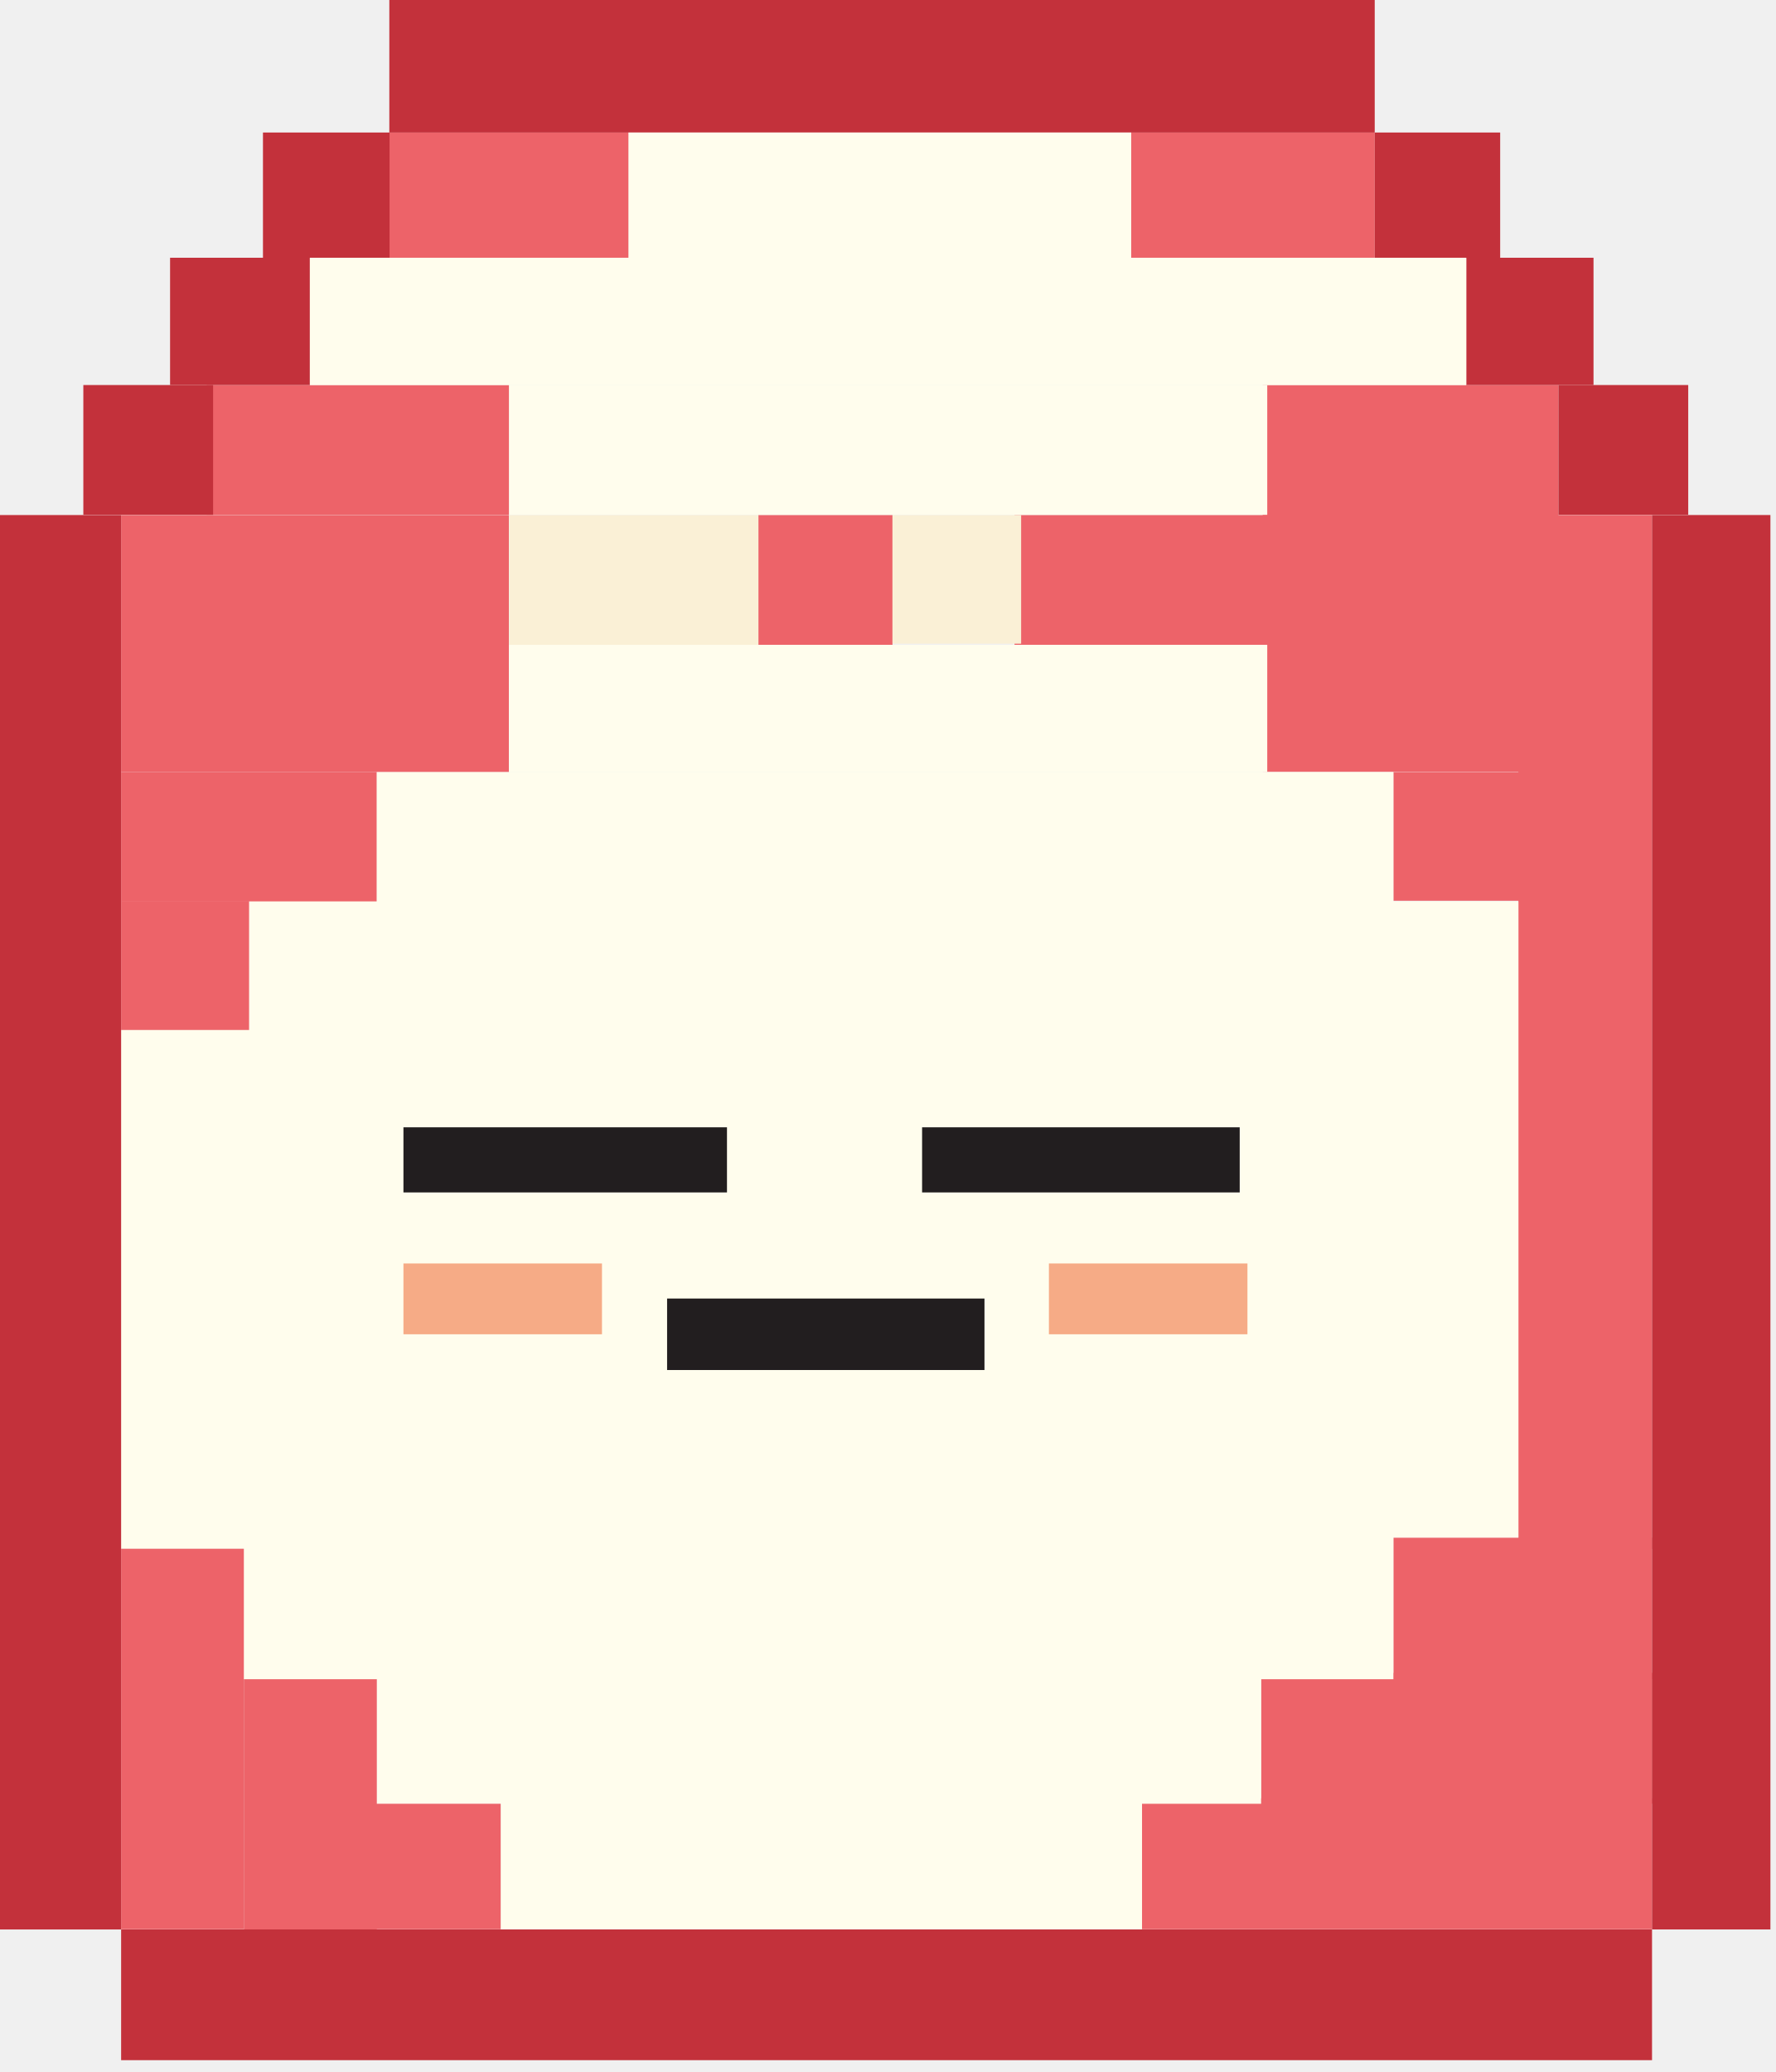
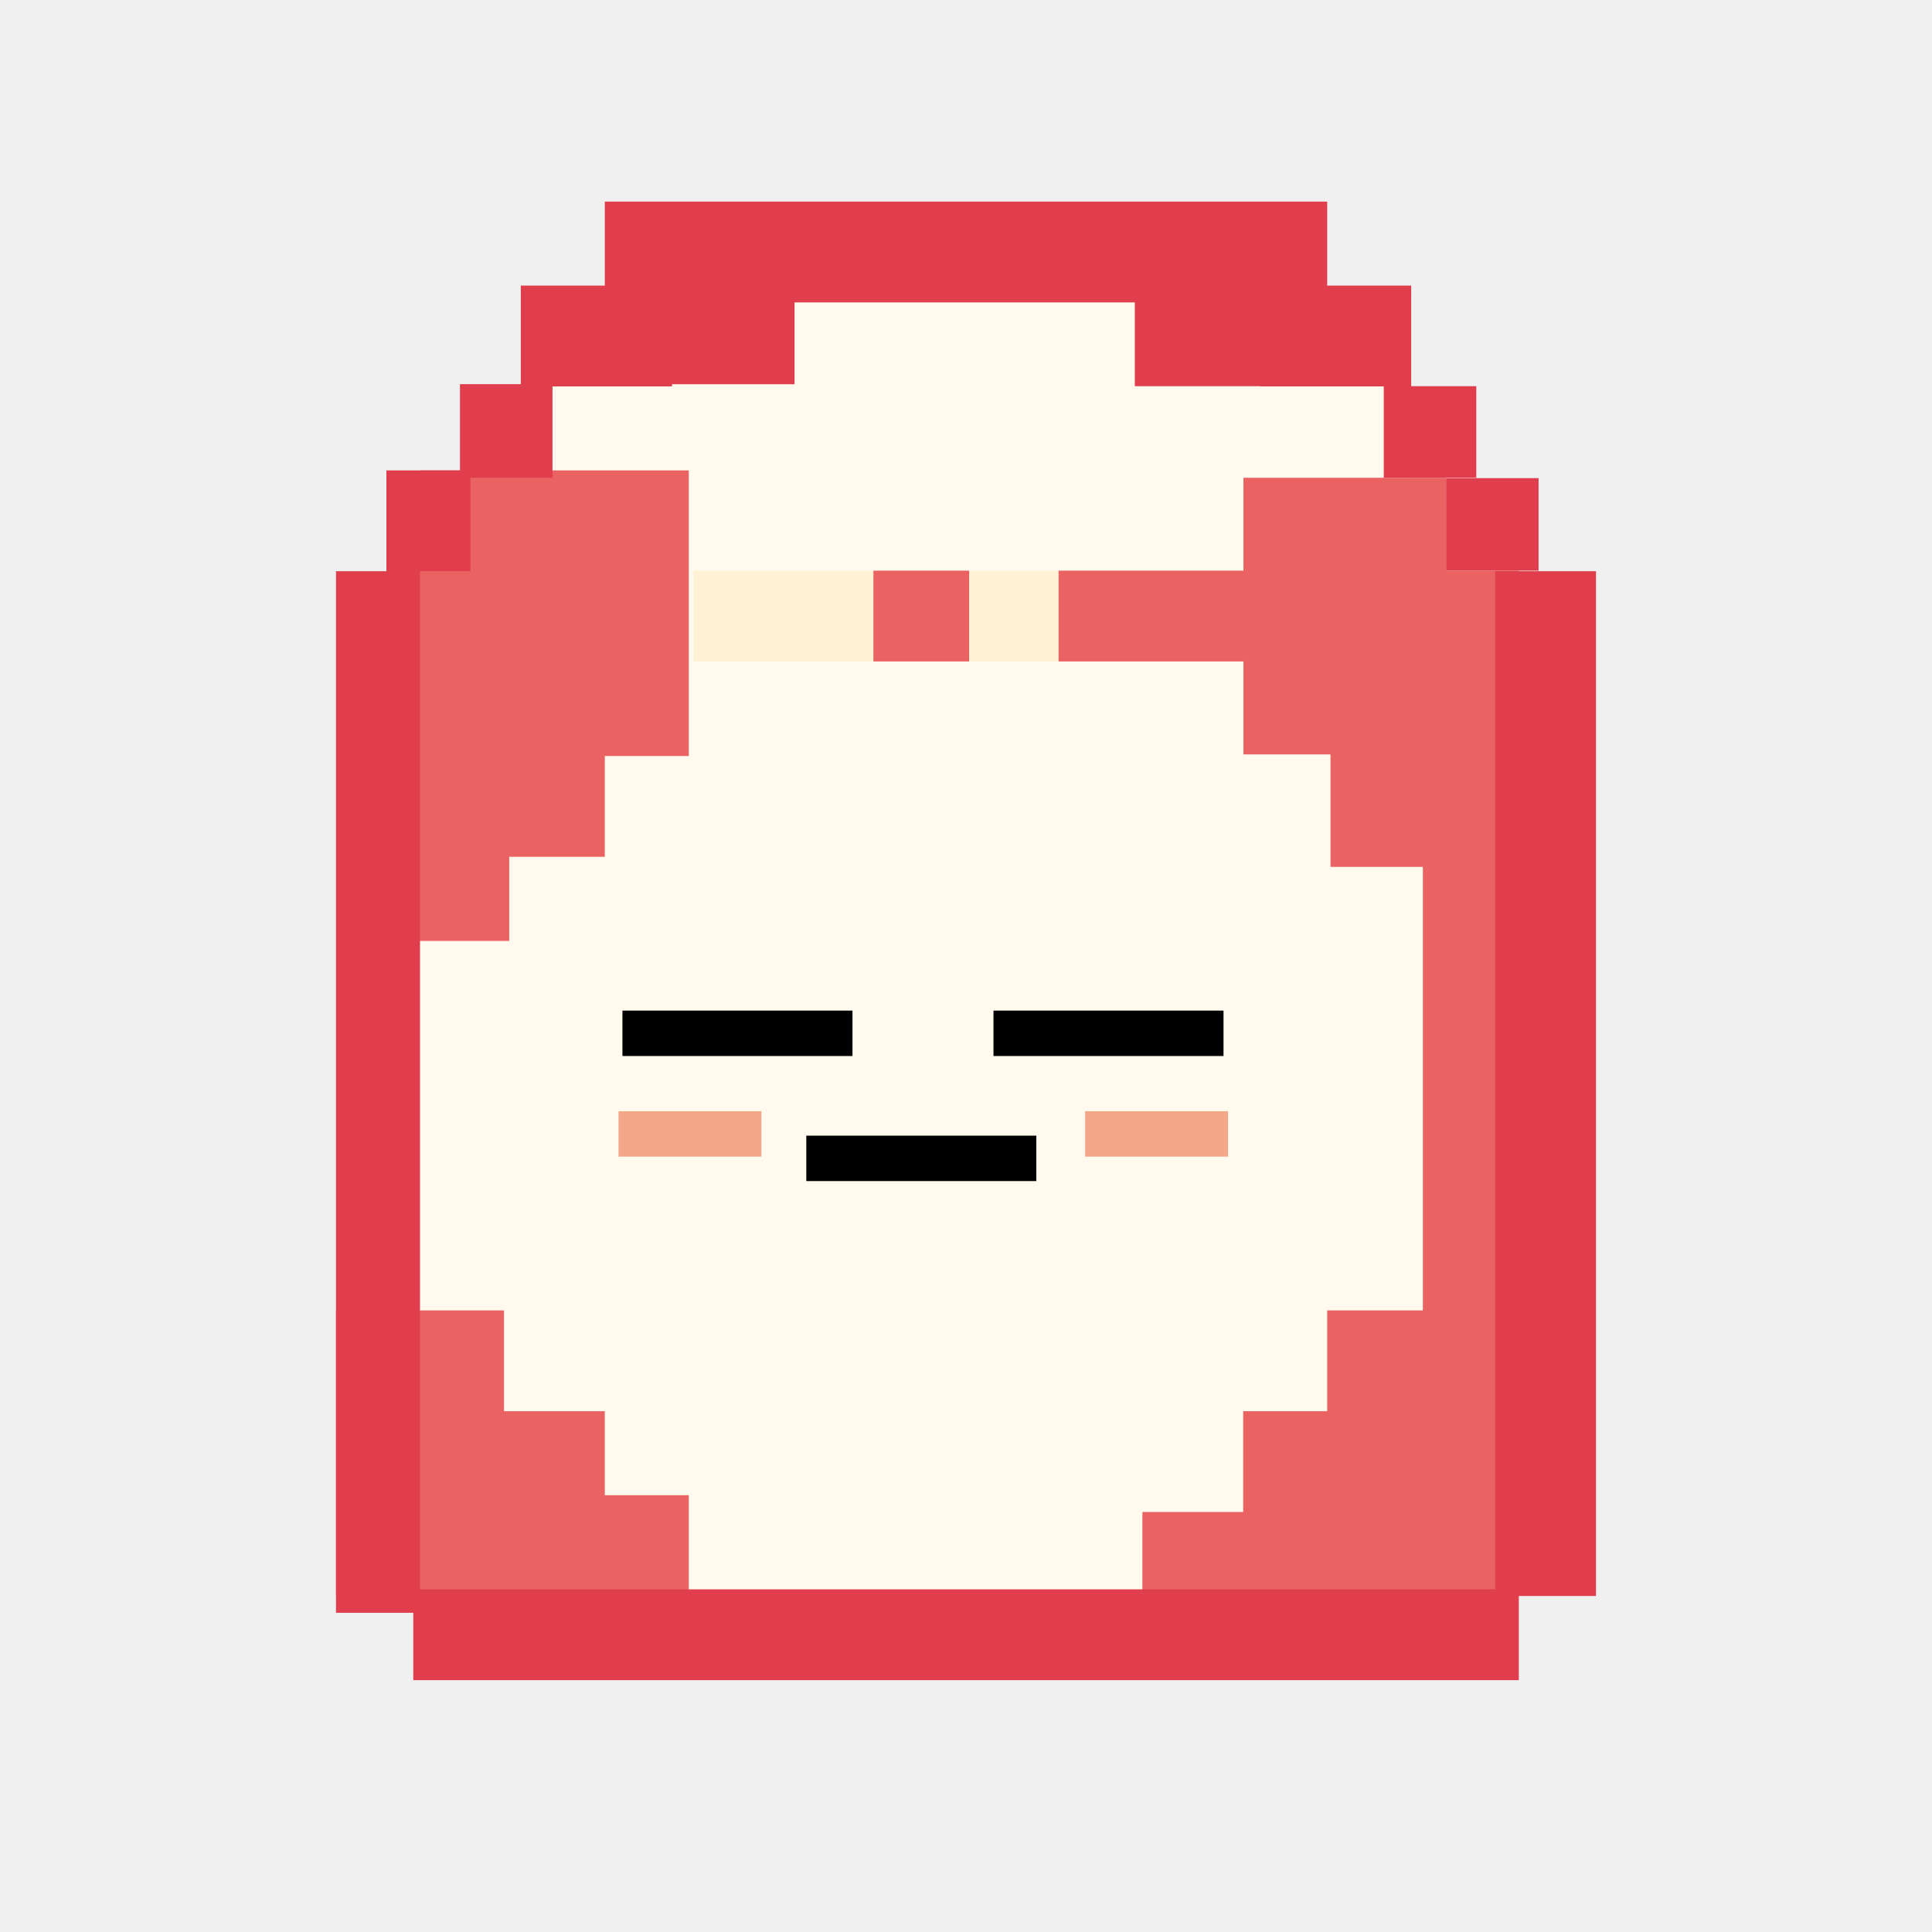
- <svg xmlns="http://www.w3.org/2000/svg" width="78" height="91" viewBox="0 0 78 91" fill="none">
-   <g clip-path="url(#clip0_1089_2637)">
-     <path d="M55.66 22.62H44.56V28.32H55.66V22.62Z" fill="#ED6369" />
-     <path d="M68.45 16.91H55.46V33.9H68.45V16.91Z" fill="#ED6369" />
-     <path d="M60.38 5.82H49.68V11.33H60.38V5.82Z" fill="#ED6369" />
-     <path d="M68.44 33.91H61.2V39.56H68.44V33.91Z" fill="#ED6369" />
-     <path d="M72.56 22.62H66.69V68.03H72.56V22.62Z" fill="#ED6369" />
-     <path d="M72.56 67.53H61.2V73.75H72.56V67.53Z" fill="#ED6369" />
-     <path d="M72.57 73.47H55.39V79.22H72.57V73.47Z" fill="#ED6369" />
-     <path d="M72.56 78.98H50.15V84.73H72.56V78.98Z" fill="#ED6369" />
-     <path d="M27.61 5.82H17.1V11.33H27.61V5.82Z" fill="#ED6369" />
-     <path d="M22.36 16.91H9.08V22.61H22.36V16.91Z" fill="#ED6369" />
-     <path d="M22.35 22.62H5.32V33.91H22.35V22.62Z" fill="#ED6369" />
-     <path d="M10.97 39.59H5.32V45.24H10.97V39.59Z" fill="#ED6369" />
-     <path d="M16.55 33.91H5.32V39.6H16.55V33.91Z" fill="#ED6369" />
-     <path d="M39.2 22.62H33.31V28.32H39.2V22.62Z" fill="#ED6369" />
-     <path d="M55.66 28.32H22.36V33.91H55.66V28.32Z" fill="#FFFDED" />
-     <path d="M61.2 33.91H16.55V41.67H61.2V33.91Z" fill="#FFFDED" />
-     <path d="M66.69 39.59H10.94V67.53H66.69V39.59Z" fill="#FFFDED" />
-     <path d="M11.38 45.24H5.32V68.02H11.38V45.24Z" fill="#FFFDED" />
-     <path d="M61.2 66.69H10.71V73.75H61.2V66.69Z" fill="#FFFDED" />
-     <path d="M55.39 73.08H16.55V79.22H55.39V73.08Z" fill="#FFFDED" />
-     <path d="M50.16 78.98H22V84.73H50.16V78.98Z" fill="#FFFDED" />
-     <path d="M10.71 68.02H5.32V84.73H10.71V68.02Z" fill="#ED6369" />
-     <path d="M16.55 73.75H10.71V84.74H16.55V73.75Z" fill="#ED6369" />
-     <path d="M21.99 79.22H16.48V84.73H21.99V79.22Z" fill="#ED6369" />
-     <path d="M60.38 0H17.1V5.82H60.38V0Z" fill="#C3313B" />
-     <path d="M77.76 22.62H72.56V84.74H77.76V22.62Z" fill="#C3313B" />
-     <path d="M72.56 84.74H5.32V90.48H72.56V84.74Z" fill="#C3313B" />
-     <path d="M5.32 22.62H0V84.74H5.32V22.62Z" fill="#C3313B" />
-     <path d="M9.36 16.91H3.66V22.61H9.36V16.91Z" fill="#C3313B" />
-     <path d="M13.61 11.32H7.47V16.91H13.61V11.32Z" fill="#C3313B" />
-     <path d="M17.11 5.82H11.55V11.33H17.11V5.82Z" fill="#C3313B" />
-     <path d="M65.89 5.82H60.38V11.33H65.89V5.82Z" fill="#C3313B" />
-     <path d="M69.99 11.32H64.4V16.91H69.99V11.32Z" fill="#C3313B" />
-     <path d="M74.15 16.91H68.45V22.61H74.15V16.91Z" fill="#C3313B" />
-     <path d="M44.85 22.62H39.2V28.27H44.85V22.62Z" fill="#FAF0D6" />
-     <path d="M33.31 22.62H22.36V28.32H33.31V22.62Z" fill="#FAF0D6" />
-     <path d="M49.68 5.82H27.61V11.33H49.68V5.82Z" fill="#FFFDED" />
-     <path d="M64.4 11.32H13.61V16.91H64.4V11.32Z" fill="#FFFDED" />
-     <path d="M55.66 16.91H22.36V22.61H55.66V16.91Z" fill="#FFFDED" />
-     <path d="M31.93 49.51H17.72V52.37H31.93V49.51Z" fill="#221E1F" />
-     <path d="M54.45 49.51H40.5V52.37H54.45V49.51Z" fill="#221E1F" />
-     <path d="M43.24 57.03H29.3V60.17H43.24V57.03Z" fill="#221E1F" />
-     <path d="M26.44 55.49H17.72V58.6H26.44V55.49Z" fill="#F6AB86" />
-     <path d="M54.79 55.49H46.07V58.6H54.79V55.49Z" fill="#F6AB86" />
-   </g>
-   <defs>
-     <clipPath id="clip0_1089_2637">
-       <rect width="77.76" height="90.48" fill="white" />
-     </clipPath>
-   </defs>
+ <svg xmlns="http://www.w3.org/2000/svg" width="115" height="115" viewBox="0 0 115 115" fill="none">
+   <path d="M68.487 15.979H46.513V46.386H68.487V15.979Z" fill="#FFFAED" />
+   <path d="M90 30H23V94H90V30Z" fill="#FFFAED" />
+   <path d="M84 18H31V95H84V18Z" fill="#FFFAED" />
+   <path d="M86.074 28.439H74.015V44.906H86.074V28.439Z" fill="#EB6262" />
+   <path d="M90.4 33.967H79.197V51.6H90.4V33.967Z" fill="#EB6262" />
+   <path d="M41 28H25V45H41V28Z" fill="#EB6262" />
+   <path d="M36 30H23V51H36V30Z" fill="#EB6262" />
+   <path d="M30.311 50.474H24.601V56.007H30.311V50.474Z" fill="#EB6262" />
+   <path d="M90.404 51.082H84.694V94.609H90.404V51.082Z" fill="#EB6262" />
+   <path d="M90 78H79V99H90V78Z" fill="#EB6262" />
+   <path d="M90 84H74V95H90V84Z" fill="#EB6262" />
+   <path d="M89 90H68V95H89V90Z" fill="#EB6262" />
+   <path d="M30 78H20V95H30V78Z" fill="#EB6262" />
+   <path d="M36 84H23V95H36V84Z" fill="#EB6262" />
+   <path d="M41 89H23V95H41V89Z" fill="#EB6262" />
+   <path d="M57.695 33.967H51.985V39.373H57.695V33.967Z" fill="#EB6262" />
+   <path d="M74.014 33.967H62.999V39.373H74.014V33.967Z" fill="#EB6262" />
+   <path d="M25 34H20V96H25V34Z" fill="#E03E4C" />
+   <path d="M95 34H89V95H95V34Z" fill="#E03E4C" />
+   <path d="M90.405 94.603H24.601V100.009H90.405V94.603Z" fill="#E03E4C" />
+   <path d="M78.564 17.338H67.549V22.988H78.564V17.338Z" fill="#E03E4C" />
+   <path d="M47.294 17.465H36.279V22.871H47.294V17.465Z" fill="#E03E4C" />
+   <path d="M40 17H31V23H40V17Z" fill="#E03E4C" />
+   <path d="M32.887 22.866H27.379V28.439H32.887V22.866Z" fill="#E03E4C" />
+   <path d="M28 28H23V34H28V28Z" fill="#E03E4C" />
+   <path d="M84 17H75V23H84V17Z" fill="#E03E4C" />
+   <path d="M87.874 22.988H82.367V28.439H87.874V22.988Z" fill="#E03E4C" />
+   <path d="M91.581 28.46H86.074V33.967H91.581V28.46Z" fill="#E03E4C" />
+   <path d="M79 12H36V18H79V12Z" fill="#E03E4C" />
+   <path d="M50.743 60.155H37.05V62.858H50.743V60.155Z" fill="black" />
+   <path d="M72.828 60.155H59.135V62.858H72.828V60.155Z" fill="black" />
+   <path d="M61.686 67.599H47.994V70.302H61.686V67.599Z" fill="black" />
+   <path d="M45.321 66.144H36.817V68.847H45.321V66.144Z" fill="#F4A688" />
+   <path d="M73.097 66.144H64.592V68.847H73.097V66.144Z" fill="#F4A688" />
+   <path d="M51.985 33.967H41.274V39.373H51.985V33.967Z" fill="#FEF1D5" />
+   <path d="M63 33.967H57.695V39.373H63V33.967Z" fill="#FEF1D5" />
</svg>
